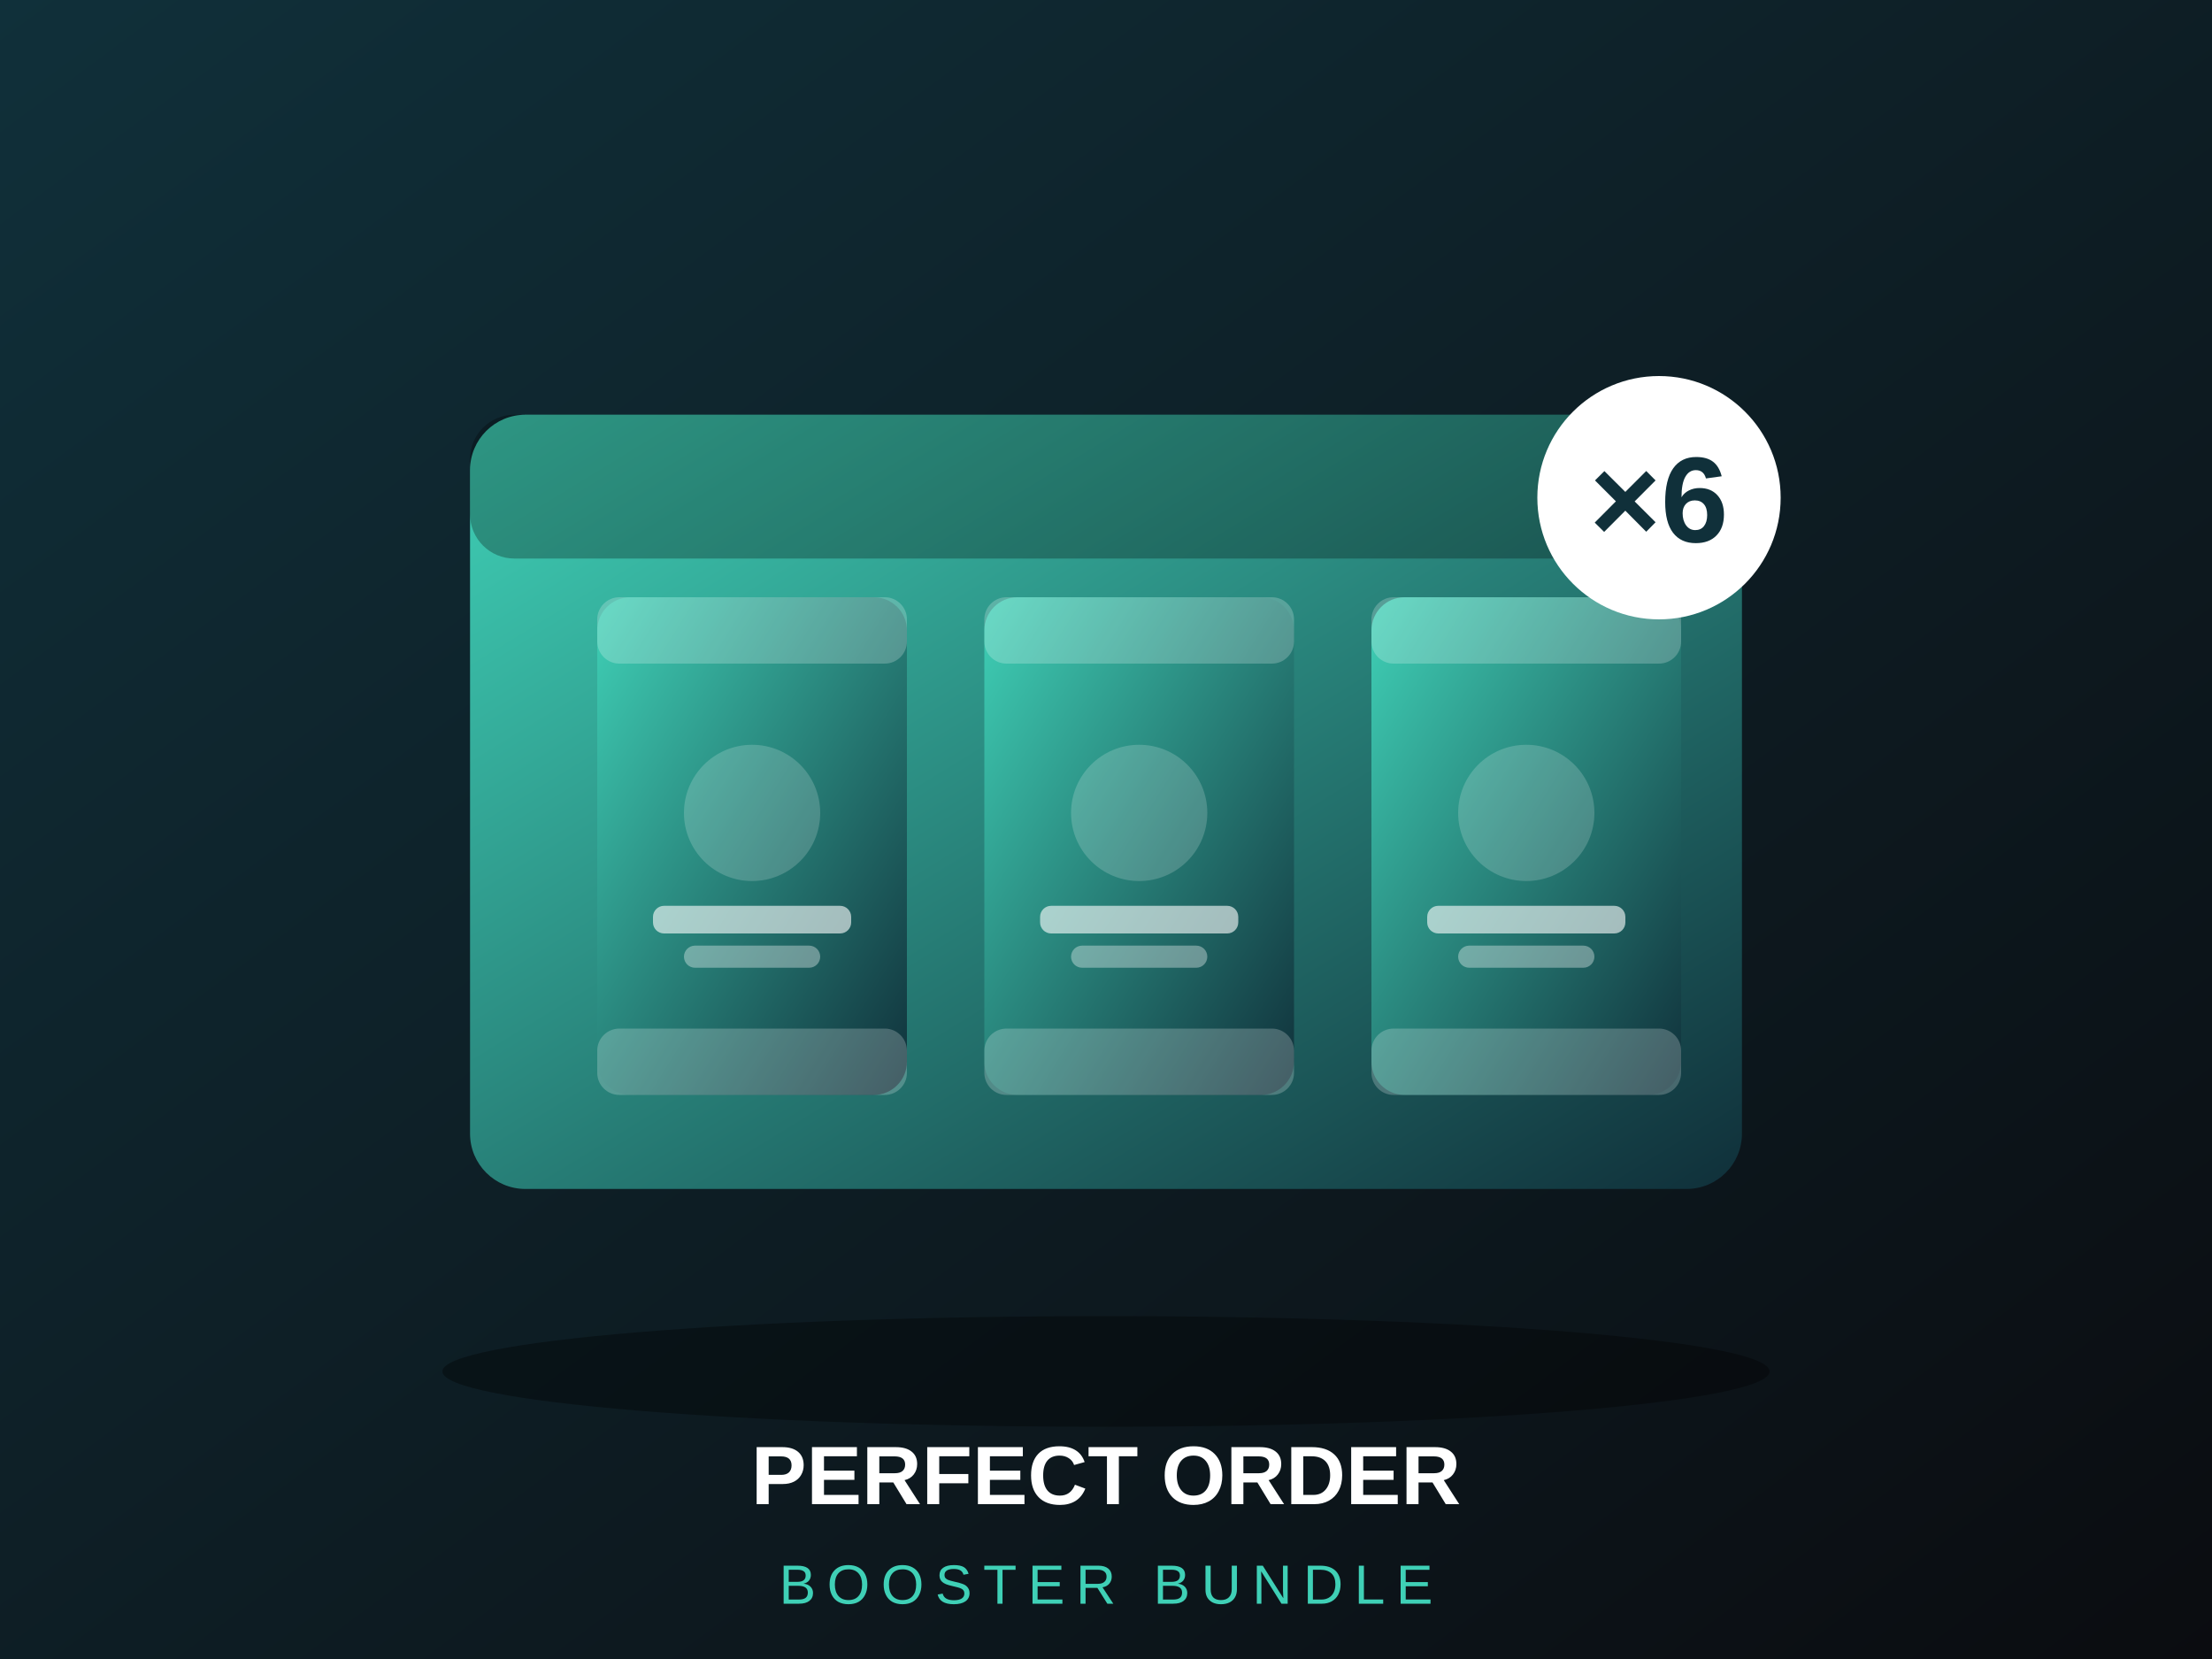
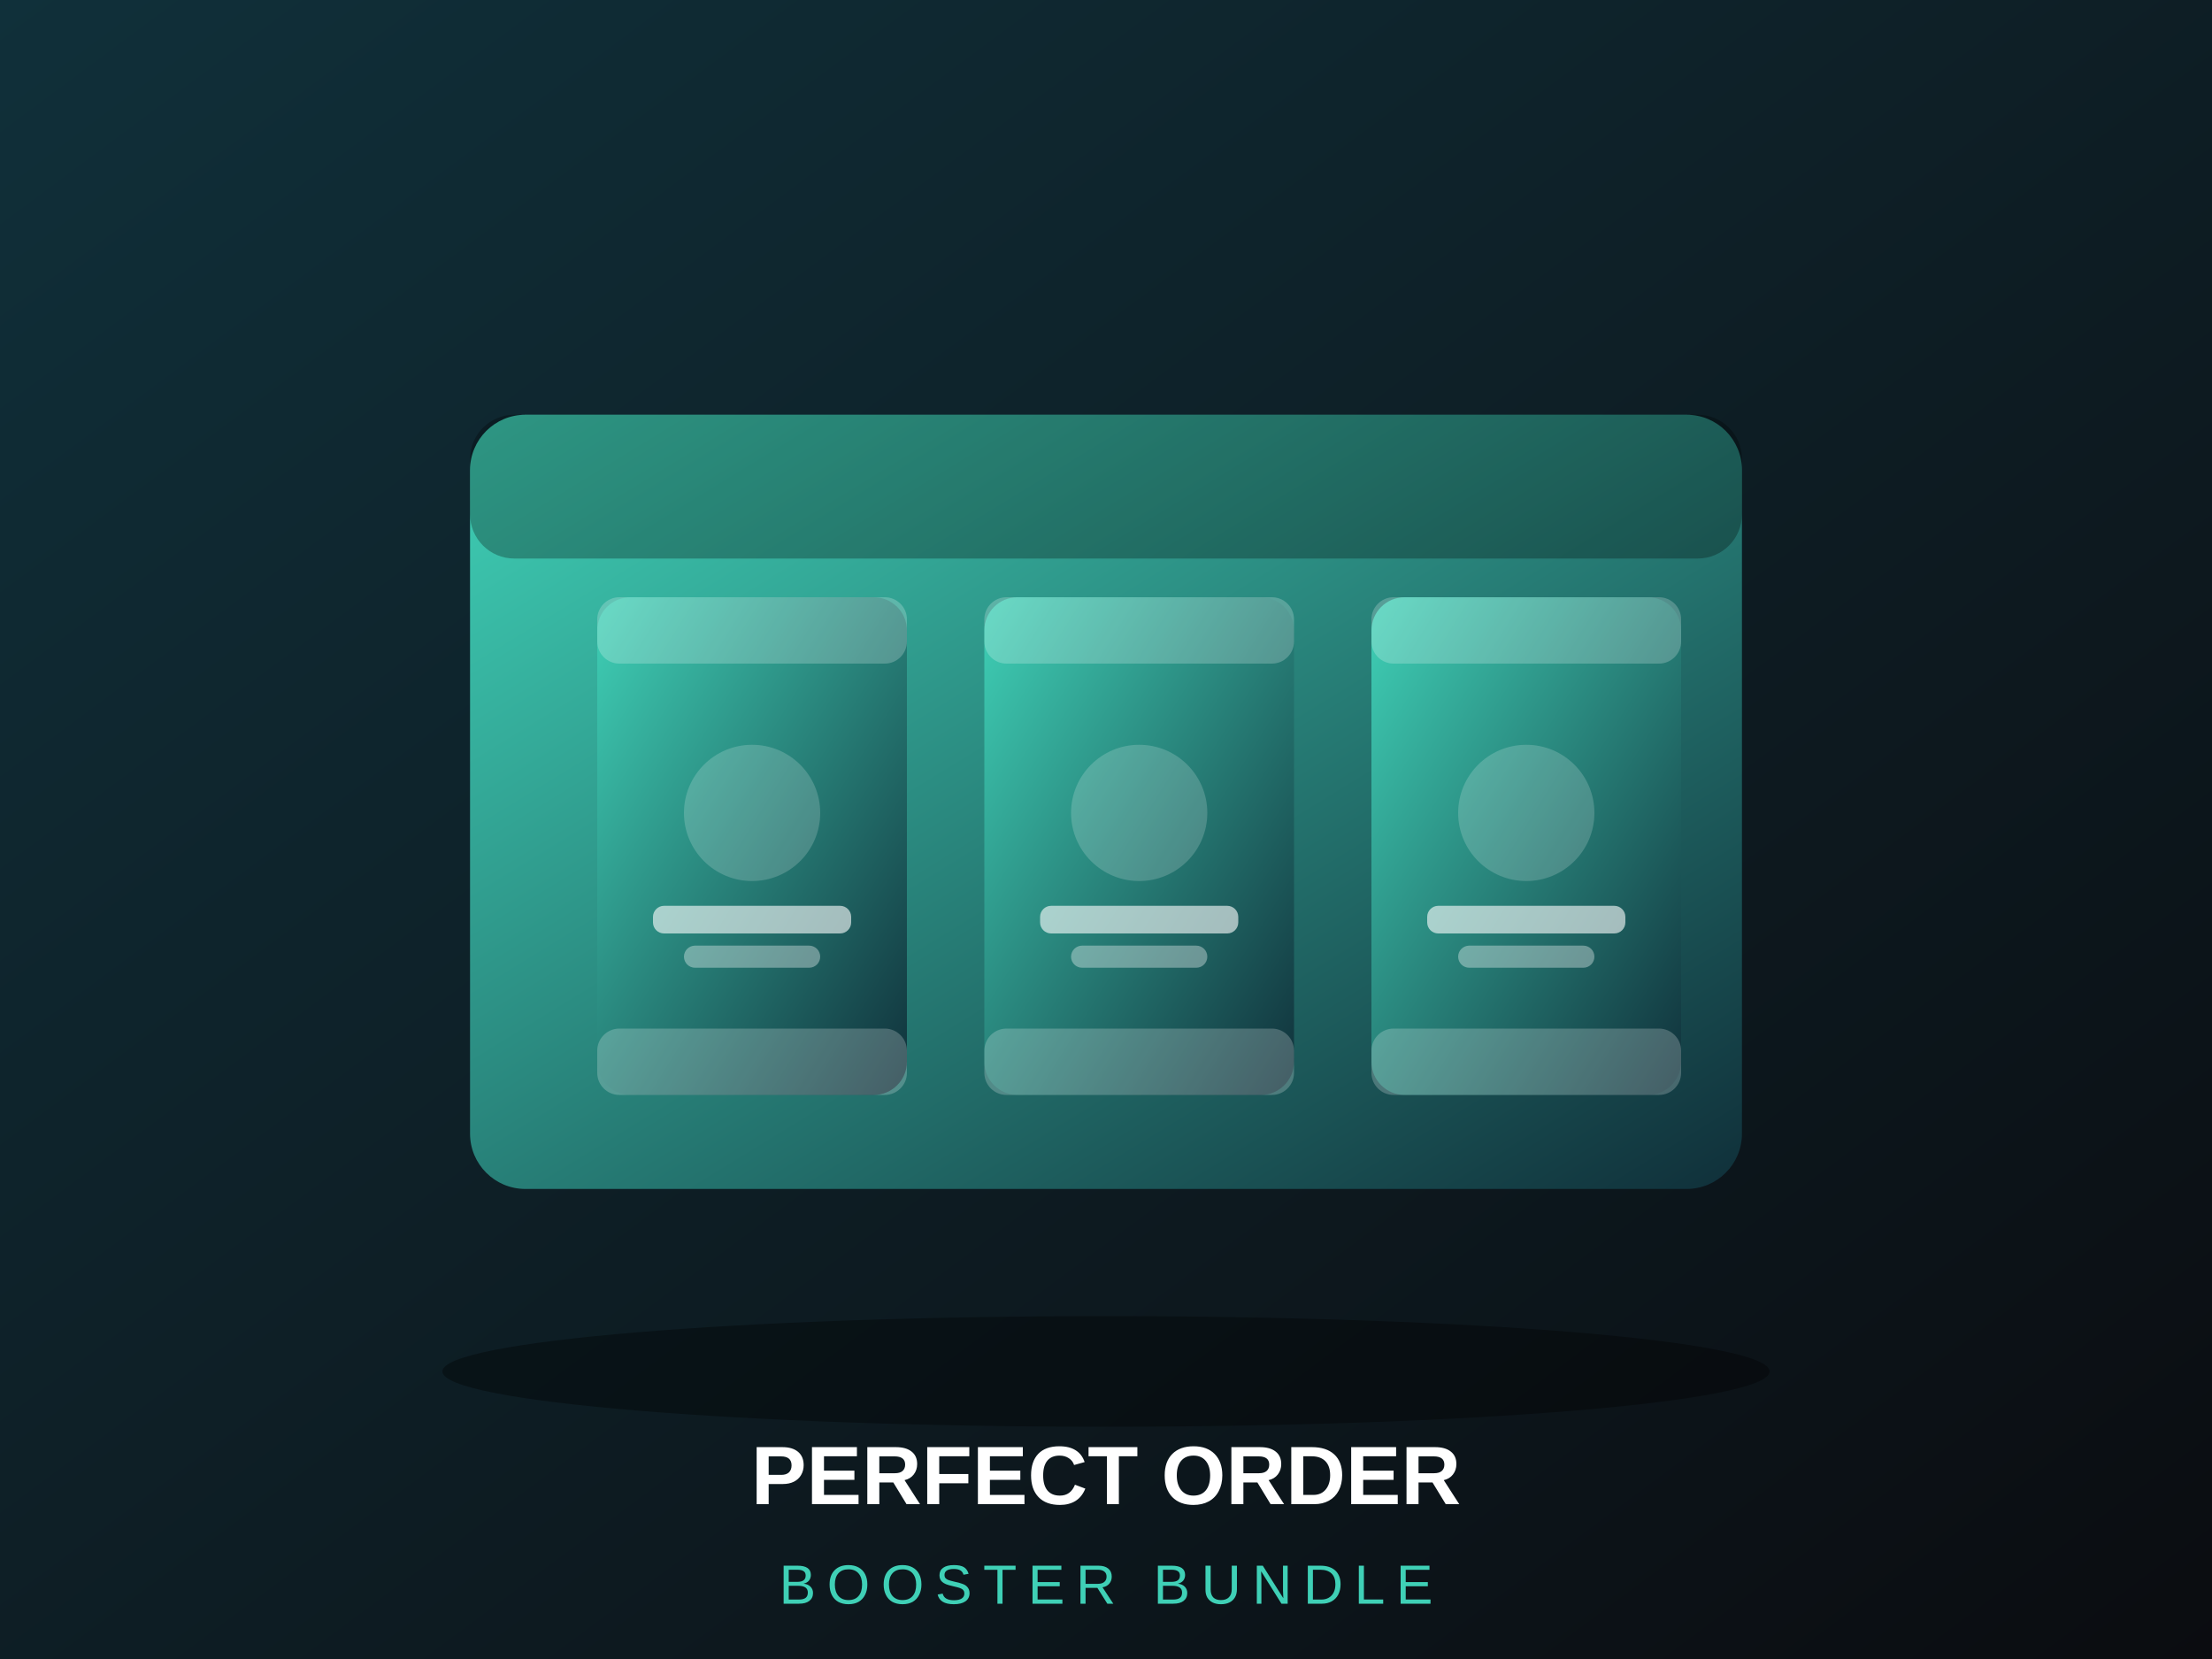
<svg xmlns="http://www.w3.org/2000/svg" viewBox="0 0 400 300" width="400" height="300" role="img" aria-label="Perfect Order BOOSTER BUNDLE">
  <defs>
    <linearGradient id="bg" x1="0" y1="0" x2="1" y2="1">
      <stop offset="0" stop-color="#10303a" />
      <stop offset="1" stop-color="#0b0c10" />
    </linearGradient>
    <linearGradient id="g" x1="0" y1="0" x2="1" y2="1">
      <stop offset="0" stop-color="#3fd0b6" />
      <stop offset="1" stop-color="#10303a" />
    </linearGradient>
  </defs>
  <rect width="400" height="300" fill="url(#bg)" />
  <ellipse cx="200" cy="248" rx="120" ry="10" fill="#000" opacity=".35" />
  <rect x="85" y="75" width="230" height="140" rx="10" fill="url(#g)" />
  <rect x="85" y="75" width="230" height="26" rx="8" fill="#000" opacity=".28" />
  <g>
    <rect x="108" y="108" width="56" height="90" rx="6" fill="url(#g)" />
    <rect x="108" y="108" width="56" height="12" rx="4" fill="#fff" opacity=".22" />
    <rect x="108" y="186" width="56" height="12" rx="4" fill="#fff" opacity=".22" />
    <circle cx="136" cy="147" r="12.32" fill="#fff" opacity=".18" />
    <rect x="118.08" y="163.8" width="35.84" height="5" rx="2" fill="#fff" opacity=".6" />
    <rect x="123.68" y="171" width="24.64" height="4" rx="2" fill="#fff" opacity=".35" />
  </g>
  <g>
    <rect x="178" y="108" width="56" height="90" rx="6" fill="url(#g)" />
    <rect x="178" y="108" width="56" height="12" rx="4" fill="#fff" opacity=".22" />
    <rect x="178" y="186" width="56" height="12" rx="4" fill="#fff" opacity=".22" />
    <circle cx="206" cy="147" r="12.32" fill="#fff" opacity=".18" />
    <rect x="188.08" y="163.8" width="35.84" height="5" rx="2" fill="#fff" opacity=".6" />
    <rect x="193.68" y="171" width="24.64" height="4" rx="2" fill="#fff" opacity=".35" />
  </g>
  <g>
    <rect x="248" y="108" width="56" height="90" rx="6" fill="url(#g)" />
    <rect x="248" y="108" width="56" height="12" rx="4" fill="#fff" opacity=".22" />
    <rect x="248" y="186" width="56" height="12" rx="4" fill="#fff" opacity=".22" />
    <circle cx="276" cy="147" r="12.32" fill="#fff" opacity=".18" />
    <rect x="258.08" y="163.8" width="35.84" height="5" rx="2" fill="#fff" opacity=".6" />
    <rect x="263.68" y="171" width="24.64" height="4" rx="2" fill="#fff" opacity=".35" />
  </g>
-   <circle cx="300" cy="90" r="22" fill="#fff" />
-   <text x="300" y="98" font-size="22" font-weight="800" text-anchor="middle" fill="#10303a" font-family="Arial,Helvetica,sans-serif">×6</text>
  <text x="200" y="272" font-size="15" font-weight="700" text-anchor="middle" fill="#fff" font-family="Arial,Helvetica,sans-serif">PERFECT ORDER</text>
  <text x="200" y="290" font-size="10" letter-spacing="2" text-anchor="middle" fill="#3fd0b6" font-family="Arial,Helvetica,sans-serif">BOOSTER BUNDLE</text>
</svg>
